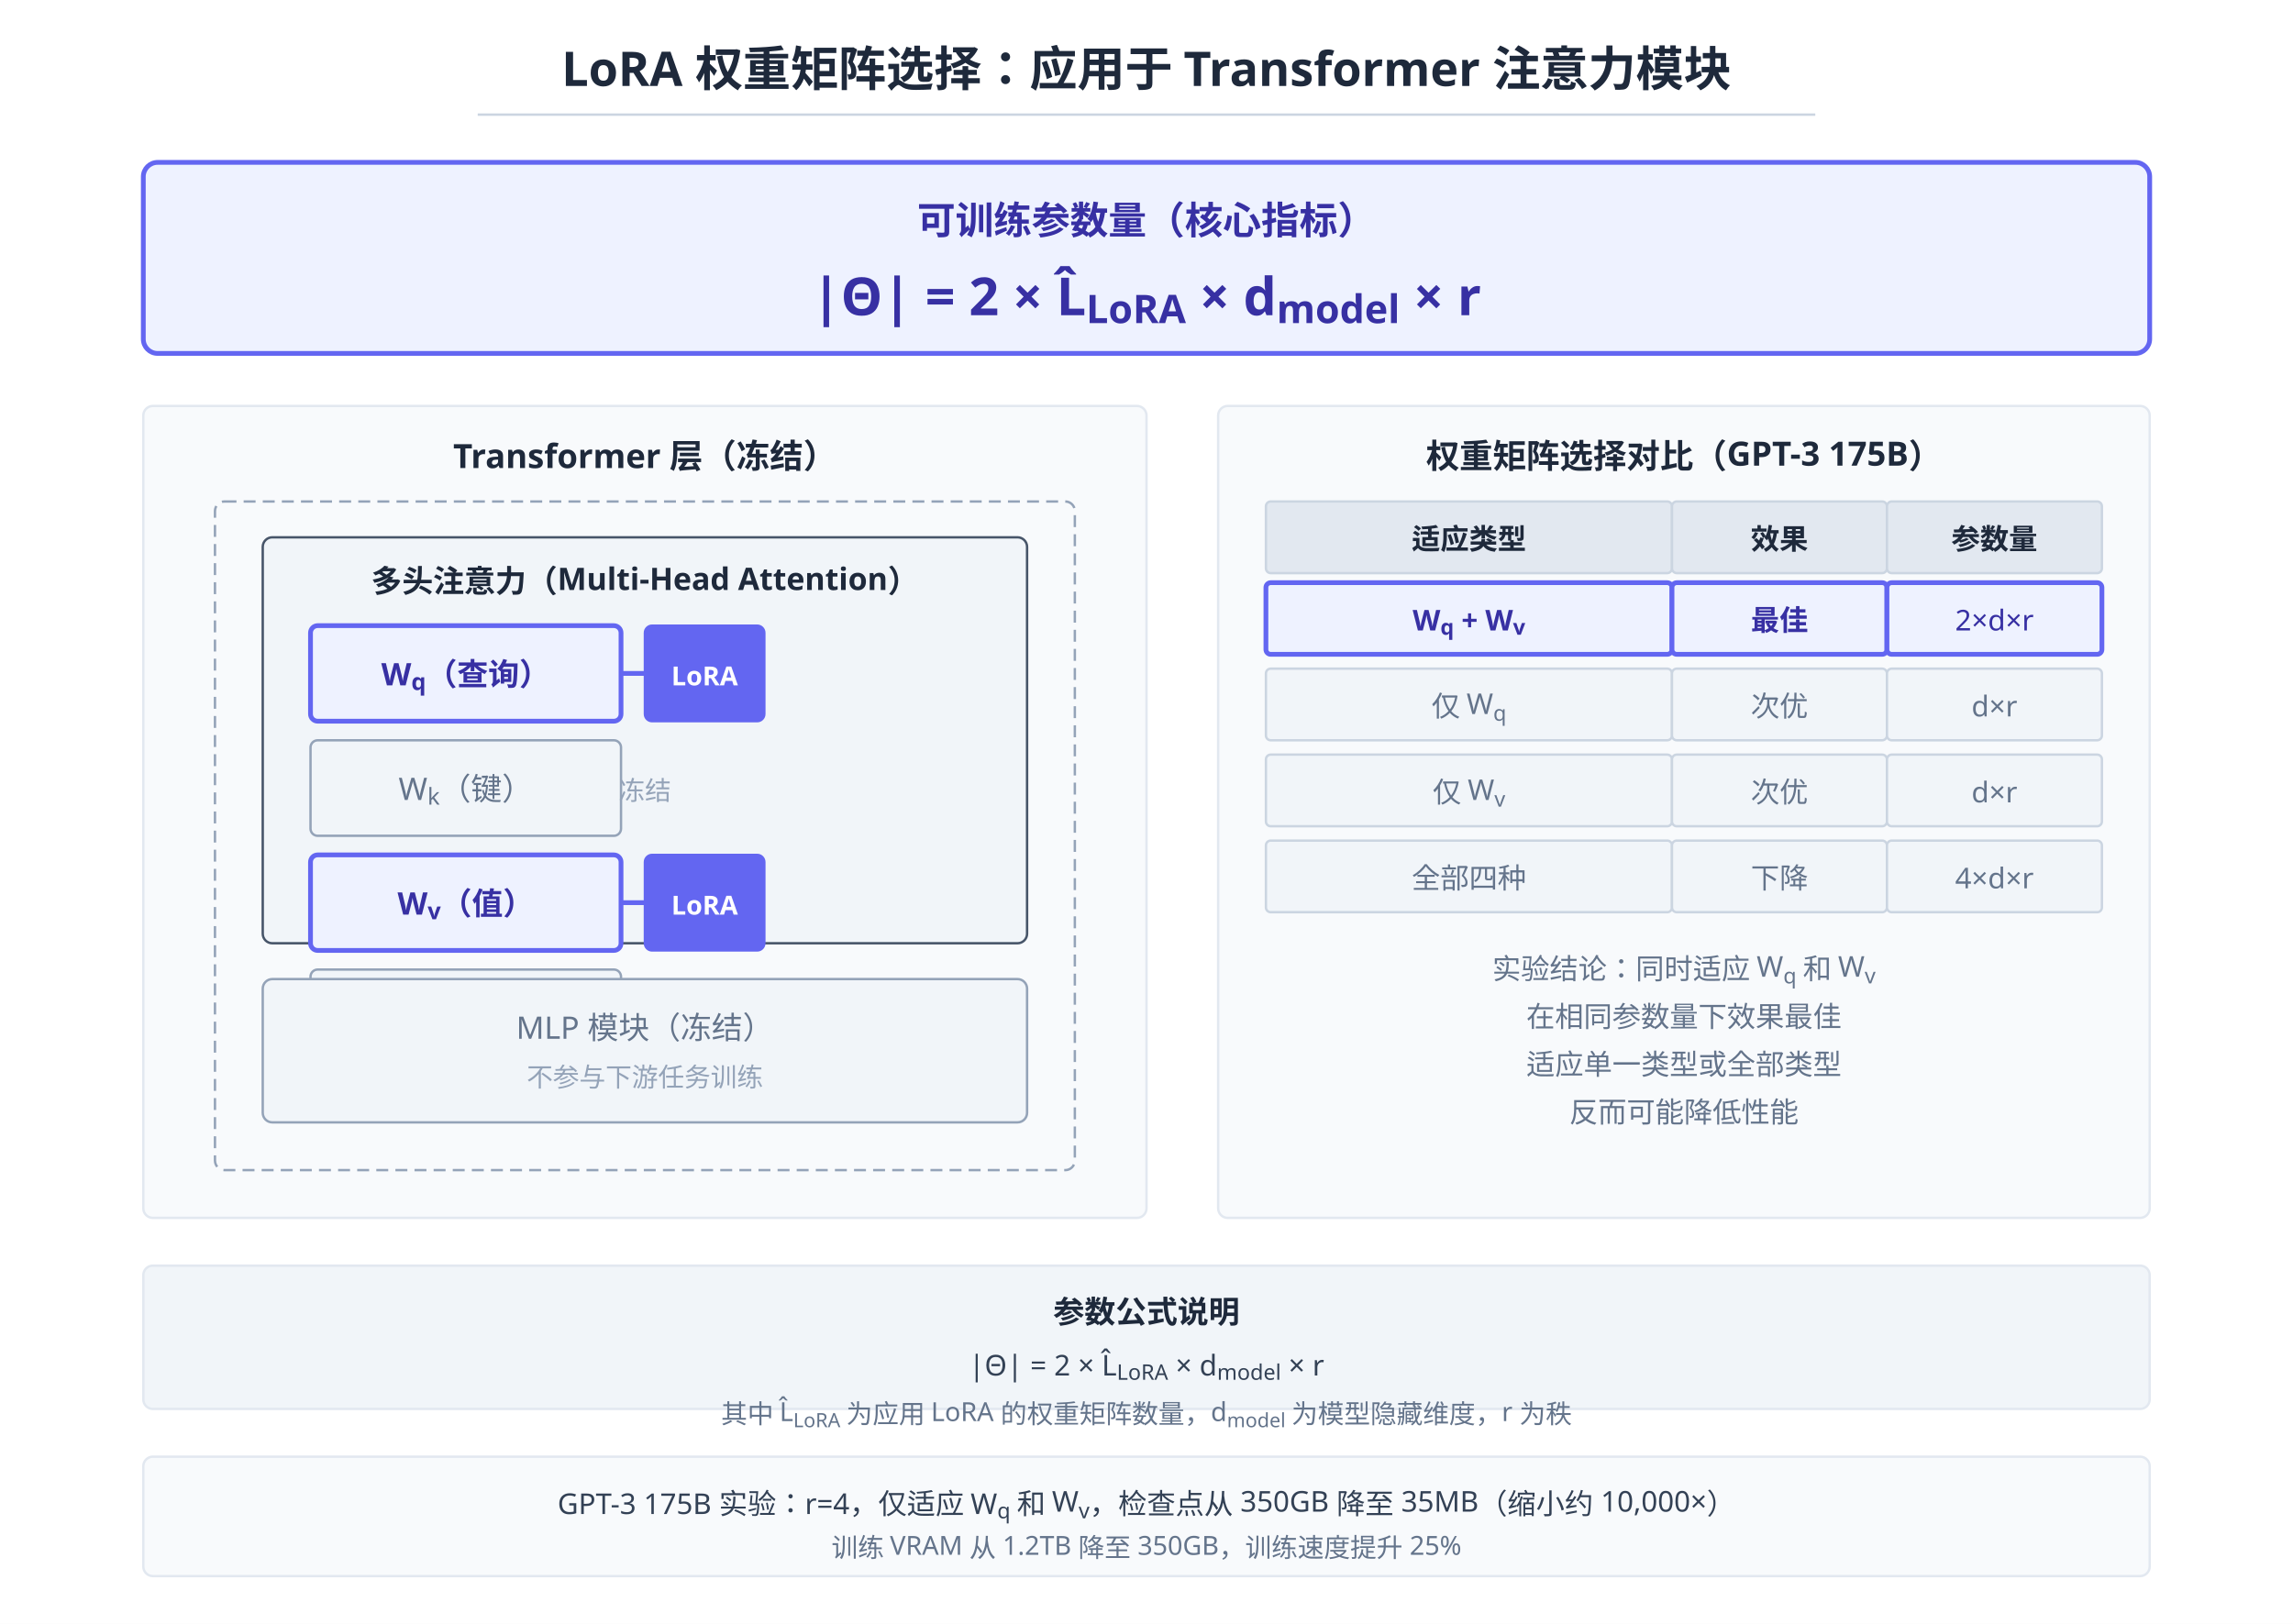
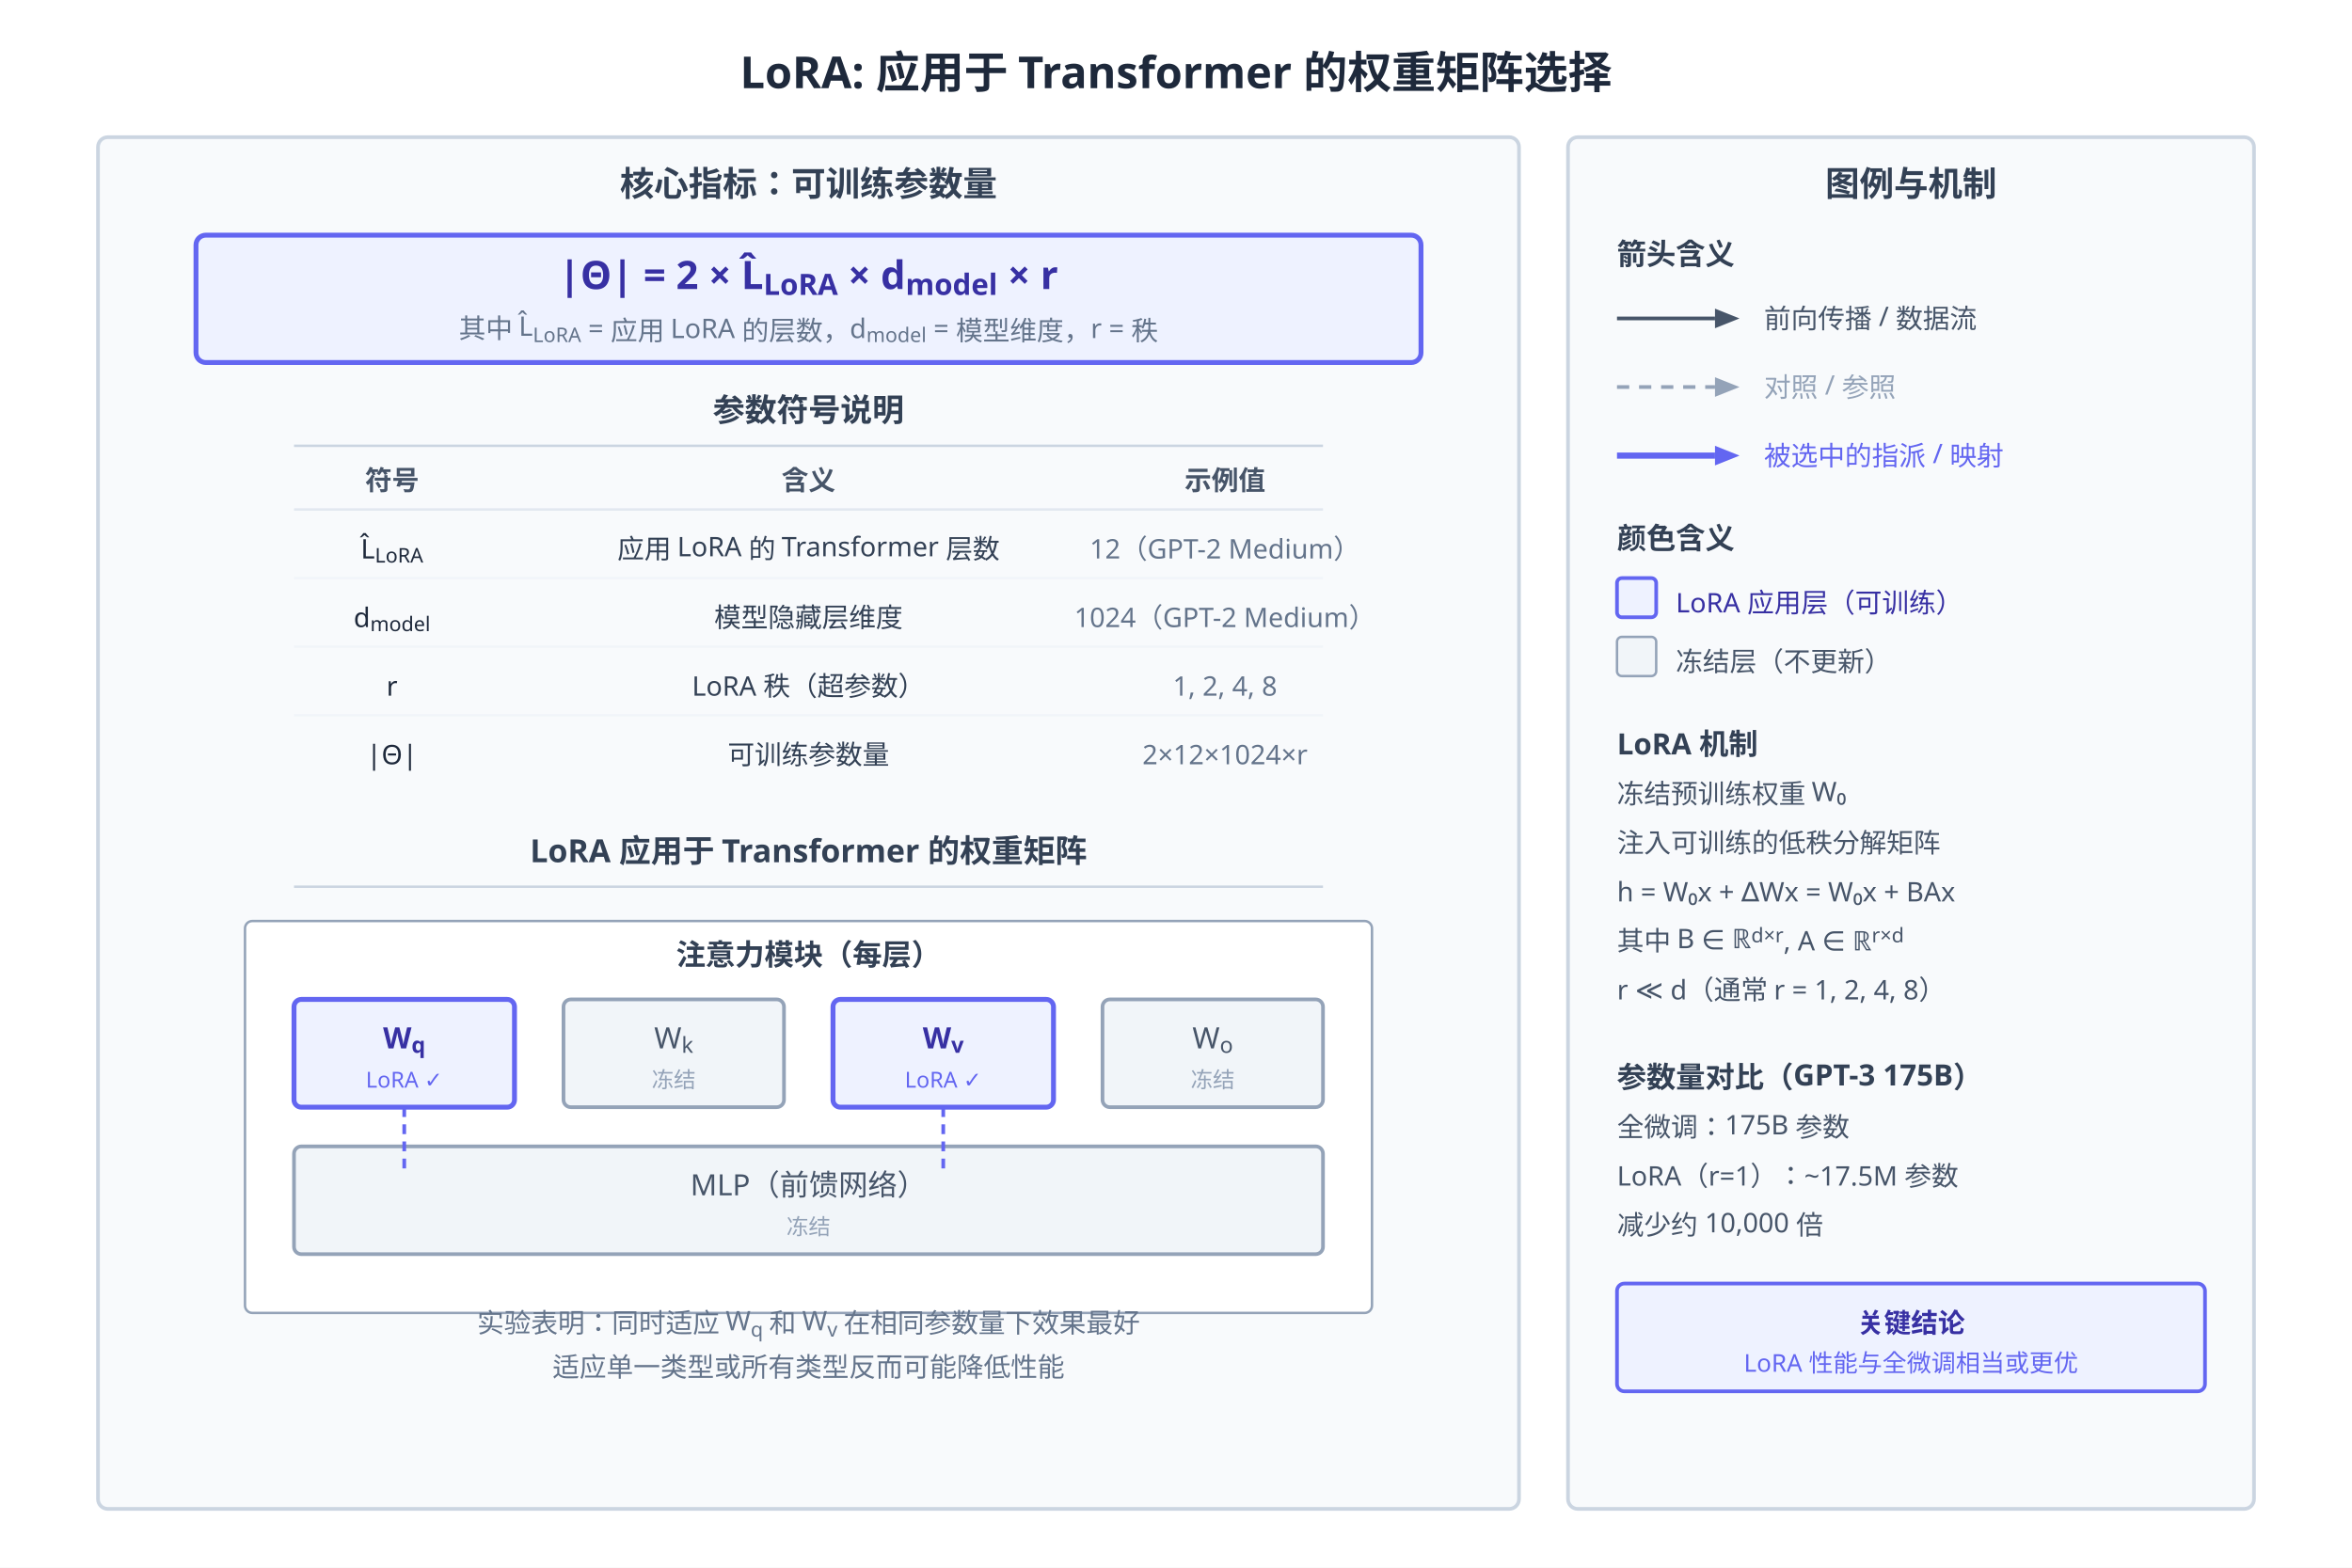
- <svg xmlns="http://www.w3.org/2000/svg" viewBox="0 0 960 680" font-family="'Segoe UI','PingFang SC','Microsoft YaHei',sans-serif" font-size="14" fill="#1e293b" width="960" height="680">
-   <rect x="0" y="0" width="960" height="680" fill="#ffffff" />
-   <text x="480" y="36" font-size="20" font-weight="700" fill="#1e293b" text-anchor="middle">LoRA 权重矩阵选择：应用于 Transformer 注意力模块</text>
-   <line x1="200" y1="48" x2="760" y2="48" stroke="#cbd5e1" stroke-width="1" />
-   <rect x="60" y="68" width="840" height="80" rx="6" fill="#eef2ff" stroke="#6366f1" stroke-width="2" />
-   <text x="480" y="98" font-size="16" font-weight="600" fill="#3730a3" text-anchor="middle">可训练参数量（核心指标）</text>
-   <text x="480" y="132" font-size="22" font-weight="700" fill="#3730a3" text-anchor="middle">|Θ| = 2 × L̂<tspan baseline-shift="sub" font-size="75%">LoRA</tspan> × d<tspan baseline-shift="sub" font-size="75%">model</tspan> × r</text>
-   <rect x="60" y="170" width="420" height="340" rx="4" fill="#f8fafc" stroke="#e2e8f0" stroke-width="1" />
-   <text x="270" y="196" font-size="14" font-weight="600" fill="#1e293b" text-anchor="middle">Transformer 层（冻结）</text>
-   <rect x="90" y="210" width="360" height="280" rx="4" fill="none" stroke="#94a3b8" stroke-width="1" stroke-dasharray="5,3" />
-   <rect x="110" y="225" width="320" height="170" rx="4" fill="#f1f5f9" stroke="#475569" stroke-width="1" />
-   <text x="270" y="248" font-size="13" font-weight="600" fill="#1e293b" text-anchor="middle">多头注意力（Multi-Head Attention）</text>
-   <rect x="130" y="262" width="130" height="40" rx="3" fill="#eef2ff" stroke="#6366f1" stroke-width="2" />
-   <text x="195" y="287" font-size="13" font-weight="600" fill="#3730a3" text-anchor="middle">W<tspan baseline-shift="sub" font-size="75%">q</tspan>（查询）</text>
-   <rect x="270" y="262" width="50" height="40" rx="3" fill="#6366f1" stroke="#6366f1" stroke-width="1" />
-   <text x="295" y="287" font-size="11" font-weight="600" fill="#ffffff" text-anchor="middle">LoRA</text>
-   <line x1="260" y1="282" x2="270" y2="282" stroke="#6366f1" stroke-width="2" />
-   <rect x="130" y="310" width="130" height="40" rx="3" fill="#f1f5f9" stroke="#94a3b8" stroke-width="1" />
-   <text x="195" y="335" font-size="13" fill="#64748b" text-anchor="middle">W<tspan baseline-shift="sub" font-size="75%">k</tspan>（键）</text>
-   <text x="270" y="335" font-size="11" fill="#94a3b8" text-anchor="middle">冻结</text>
-   <rect x="130" y="358" width="130" height="40" rx="3" fill="#eef2ff" stroke="#6366f1" stroke-width="2" />
-   <text x="195" y="383" font-size="13" font-weight="600" fill="#3730a3" text-anchor="middle">W<tspan baseline-shift="sub" font-size="75%">v</tspan>（值）</text>
-   <rect x="270" y="358" width="50" height="40" rx="3" fill="#6366f1" stroke="#6366f1" stroke-width="1" />
-   <text x="295" y="383" font-size="11" font-weight="600" fill="#ffffff" text-anchor="middle">LoRA</text>
-   <line x1="260" y1="378" x2="270" y2="378" stroke="#6366f1" stroke-width="2" />
-   <rect x="130" y="406" width="130" height="40" rx="3" fill="#f1f5f9" stroke="#94a3b8" stroke-width="1" />
-   <text x="195" y="431" font-size="13" fill="#64748b" text-anchor="middle">W<tspan baseline-shift="sub" font-size="75%">o</tspan>（输出）</text>
-   <text x="270" y="431" font-size="11" fill="#94a3b8" text-anchor="middle">冻结</text>
-   <rect x="110" y="410" width="320" height="60" rx="4" fill="#f1f5f9" stroke="#94a3b8" stroke-width="1" />
-   <text x="270" y="435" font-size="13" fill="#64748b" text-anchor="middle">MLP 模块（冻结）</text>
-   <text x="270" y="455" font-size="11" fill="#94a3b8" text-anchor="middle">不参与下游任务训练</text>
-   <rect x="510" y="170" width="390" height="340" rx="4" fill="#f8fafc" stroke="#e2e8f0" stroke-width="1" />
-   <text x="705" y="196" font-size="14" font-weight="600" fill="#1e293b" text-anchor="middle">权重矩阵选择对比（GPT-3 175B）</text>
-   <rect x="530" y="210" width="170" height="30" rx="2" fill="#e2e8f0" stroke="#cbd5e1" stroke-width="1" />
-   <text x="615" y="230" font-size="12" font-weight="600" fill="#1e293b" text-anchor="middle">适应类型</text>
-   <rect x="700" y="210" width="90" height="30" rx="2" fill="#e2e8f0" stroke="#cbd5e1" stroke-width="1" />
-   <text x="745" y="230" font-size="12" font-weight="600" fill="#1e293b" text-anchor="middle">效果</text>
-   <rect x="790" y="210" width="90" height="30" rx="2" fill="#e2e8f0" stroke="#cbd5e1" stroke-width="1" />
-   <text x="835" y="230" font-size="12" font-weight="600" fill="#1e293b" text-anchor="middle">参数量</text>
-   <rect x="530" y="244" width="170" height="30" rx="2" fill="#eef2ff" stroke="#6366f1" stroke-width="2" />
-   <text x="615" y="264" font-size="12" font-weight="600" fill="#3730a3" text-anchor="middle">W<tspan baseline-shift="sub" font-size="75%">q</tspan> + W<tspan baseline-shift="sub" font-size="75%">v</tspan>
+ <svg xmlns="http://www.w3.org/2000/svg" viewBox="0 0 960 640" font-family="'Segoe UI','PingFang SC','Microsoft YaHei',sans-serif" width="960" height="640">
+   <rect x="0" y="0" width="960" height="640" fill="#ffffff" />
+   <text x="480" y="36" text-anchor="middle" font-size="18" font-weight="bold" fill="#1e293b">LoRA: 应用于 Transformer 的权重矩阵选择</text>
+   <rect x="40" y="56" width="580" height="560" fill="#f8fafc" stroke="#cbd5e1" stroke-width="1.5" rx="4" />
+   <text x="330" y="80" text-anchor="middle" font-size="14" font-weight="bold" fill="#334155">核心指标：可训练参数量</text>
+   <rect x="80" y="96" width="500" height="52" fill="#eef2ff" stroke="#6366f1" stroke-width="2" rx="4" />
+   <text x="330" y="118" text-anchor="middle" font-size="16" font-weight="bold" fill="#3730a3">|Θ| = 2 × L̂<tspan baseline-shift="sub" font-size="75%">LoRA</tspan> × d<tspan baseline-shift="sub" font-size="75%">model</tspan> × r</text>
+   <text x="330" y="138" text-anchor="middle" font-size="11" fill="#64748b">其中 L̂<tspan baseline-shift="sub" font-size="75%">LoRA</tspan> = 应用 LoRA 的层数，d<tspan baseline-shift="sub" font-size="75%">model</tspan> = 模型维度，r = 秩</text>
+   <text x="330" y="172" text-anchor="middle" font-size="13" font-weight="bold" fill="#334155">参数符号说明</text>
+   <line x1="120" y1="182" x2="540" y2="182" stroke="#cbd5e1" stroke-width="1" />
+   <text x="160" y="200" text-anchor="middle" font-size="11" font-weight="bold" fill="#475569">符号</text>
+   <text x="330" y="200" text-anchor="middle" font-size="11" font-weight="bold" fill="#475569">含义</text>
+   <text x="500" y="200" text-anchor="middle" font-size="11" font-weight="bold" fill="#475569">示例值</text>
+   <line x1="120" y1="208" x2="540" y2="208" stroke="#e2e8f0" stroke-width="1" />
+   <text x="160" y="228" text-anchor="middle" font-size="11" fill="#1e293b">L̂<tspan baseline-shift="sub" font-size="75%">LoRA</tspan>
  </text>
-   <rect x="700" y="244" width="90" height="30" rx="2" fill="#eef2ff" stroke="#6366f1" stroke-width="2" />
-   <text x="745" y="264" font-size="12" font-weight="600" fill="#3730a3" text-anchor="middle">最佳</text>
-   <rect x="790" y="244" width="90" height="30" rx="2" fill="#eef2ff" stroke="#6366f1" stroke-width="2" />
-   <text x="835" y="264" font-size="12" fill="#3730a3" text-anchor="middle">2×d×r</text>
-   <rect x="530" y="280" width="170" height="30" rx="2" fill="#f1f5f9" stroke="#cbd5e1" stroke-width="1" />
-   <text x="615" y="300" font-size="12" fill="#64748b" text-anchor="middle">仅 W<tspan baseline-shift="sub" font-size="75%">q</tspan>
+   <text x="330" y="228" text-anchor="middle" font-size="11" fill="#334155">应用 LoRA 的 Transformer 层数</text>
+   <text x="500" y="228" text-anchor="middle" font-size="11" fill="#64748b">12（GPT-2 Medium）</text>
+   <line x1="120" y1="236" x2="540" y2="236" stroke="#f1f5f9" stroke-width="1" />
+   <text x="160" y="256" text-anchor="middle" font-size="11" fill="#1e293b">d<tspan baseline-shift="sub" font-size="75%">model</tspan>
  </text>
-   <rect x="700" y="280" width="90" height="30" rx="2" fill="#f1f5f9" stroke="#cbd5e1" stroke-width="1" />
-   <text x="745" y="300" font-size="12" fill="#64748b" text-anchor="middle">次优</text>
-   <rect x="790" y="280" width="90" height="30" rx="2" fill="#f1f5f9" stroke="#cbd5e1" stroke-width="1" />
-   <text x="835" y="300" font-size="12" fill="#64748b" text-anchor="middle">d×r</text>
-   <rect x="530" y="316" width="170" height="30" rx="2" fill="#f1f5f9" stroke="#cbd5e1" stroke-width="1" />
-   <text x="615" y="336" font-size="12" fill="#64748b" text-anchor="middle">仅 W<tspan baseline-shift="sub" font-size="75%">v</tspan>
+   <text x="330" y="256" text-anchor="middle" font-size="11" fill="#334155">模型隐藏层维度</text>
+   <text x="500" y="256" text-anchor="middle" font-size="11" fill="#64748b">1024（GPT-2 Medium）</text>
+   <line x1="120" y1="264" x2="540" y2="264" stroke="#f1f5f9" stroke-width="1" />
+   <text x="160" y="284" text-anchor="middle" font-size="11" fill="#1e293b">r</text>
+   <text x="330" y="284" text-anchor="middle" font-size="11" fill="#334155">LoRA 秩（超参数）</text>
+   <text x="500" y="284" text-anchor="middle" font-size="11" fill="#64748b">1, 2, 4, 8</text>
+   <line x1="120" y1="292" x2="540" y2="292" stroke="#f1f5f9" stroke-width="1" />
+   <text x="160" y="312" text-anchor="middle" font-size="11" fill="#1e293b">|Θ|</text>
+   <text x="330" y="312" text-anchor="middle" font-size="11" fill="#334155">可训练参数量</text>
+   <text x="500" y="312" text-anchor="middle" font-size="11" fill="#64748b">2×12×1024×r</text>
+   <text x="330" y="352" text-anchor="middle" font-size="13" font-weight="bold" fill="#334155">LoRA 应用于 Transformer 的权重矩阵</text>
+   <line x1="120" y1="362" x2="540" y2="362" stroke="#cbd5e1" stroke-width="1" />
+   <rect x="100" y="376" width="460" height="160" fill="#ffffff" stroke="#94a3b8" stroke-width="1" rx="3" />
+   <text x="330" y="394" text-anchor="middle" font-size="12" font-weight="bold" fill="#334155">注意力模块（每层）</text>
+   <rect x="120" y="408" width="90" height="44" fill="#eef2ff" stroke="#6366f1" stroke-width="2" rx="3" />
+   <text x="165" y="428" text-anchor="middle" font-size="12" font-weight="bold" fill="#3730a3">W<tspan baseline-shift="sub" font-size="75%">q</tspan>
  </text>
-   <rect x="700" y="316" width="90" height="30" rx="2" fill="#f1f5f9" stroke="#cbd5e1" stroke-width="1" />
-   <text x="745" y="336" font-size="12" fill="#64748b" text-anchor="middle">次优</text>
-   <rect x="790" y="316" width="90" height="30" rx="2" fill="#f1f5f9" stroke="#cbd5e1" stroke-width="1" />
-   <text x="835" y="336" font-size="12" fill="#64748b" text-anchor="middle">d×r</text>
-   <rect x="530" y="352" width="170" height="30" rx="2" fill="#f1f5f9" stroke="#cbd5e1" stroke-width="1" />
-   <text x="615" y="372" font-size="12" fill="#64748b" text-anchor="middle">全部四种</text>
-   <rect x="700" y="352" width="90" height="30" rx="2" fill="#f1f5f9" stroke="#cbd5e1" stroke-width="1" />
-   <text x="745" y="372" font-size="12" fill="#64748b" text-anchor="middle">下降</text>
-   <rect x="790" y="352" width="90" height="30" rx="2" fill="#f1f5f9" stroke="#cbd5e1" stroke-width="1" />
-   <text x="835" y="372" font-size="12" fill="#64748b" text-anchor="middle">4×d×r</text>
-   <text x="705" y="410" font-size="12" fill="#64748b" text-anchor="middle">实验结论：同时适应 W<tspan baseline-shift="sub" font-size="75%">q</tspan> 和 W<tspan baseline-shift="sub" font-size="75%">v</tspan>
+   <text x="165" y="444" text-anchor="middle" font-size="9" fill="#6366f1">LoRA ✓</text>
+   <rect x="230" y="408" width="90" height="44" fill="#f1f5f9" stroke="#94a3b8" stroke-width="1.5" rx="3" />
+   <text x="275" y="428" text-anchor="middle" font-size="12" fill="#475569">W<tspan baseline-shift="sub" font-size="75%">k</tspan>
  </text>
-   <text x="705" y="430" font-size="12" fill="#64748b" text-anchor="middle">在相同参数量下效果最佳</text>
-   <text x="705" y="450" font-size="12" fill="#64748b" text-anchor="middle">适应单一类型或全部类型</text>
-   <text x="705" y="470" font-size="12" fill="#64748b" text-anchor="middle">反而可能降低性能</text>
-   <rect x="60" y="530" width="840" height="60" rx="4" fill="#f1f5f9" stroke="#e2e8f0" stroke-width="1" />
-   <text x="480" y="554" font-size="13" font-weight="600" fill="#1e293b" text-anchor="middle">参数公式说明</text>
-   <text x="480" y="576" font-size="12" fill="#334155" text-anchor="middle">|Θ| = 2 × L̂<tspan baseline-shift="sub" font-size="75%">LoRA</tspan> × d<tspan baseline-shift="sub" font-size="75%">model</tspan> × r</text>
-   <text x="480" y="596" font-size="11" fill="#64748b" text-anchor="middle">其中 L̂<tspan baseline-shift="sub" font-size="75%">LoRA</tspan> 为应用 LoRA 的权重矩阵数量，d<tspan baseline-shift="sub" font-size="75%">model</tspan> 为模型隐藏维度，r 为秩</text>
-   <rect x="60" y="610" width="840" height="50" rx="4" fill="#f8fafc" stroke="#e2e8f0" stroke-width="1" />
-   <text x="480" y="634" font-size="12" fill="#334155" text-anchor="middle">GPT-3 175B 实验：r=4，仅适应 W<tspan baseline-shift="sub" font-size="75%">q</tspan> 和 W<tspan baseline-shift="sub" font-size="75%">v</tspan>，检查点从 350GB 降至 35MB（缩小约 10,000×）</text>
-   <text x="480" y="652" font-size="11" fill="#64748b" text-anchor="middle">训练 VRAM 从 1.2TB 降至 350GB，训练速度提升 25%</text>
+   <text x="275" y="444" text-anchor="middle" font-size="9" fill="#94a3b8">冻结</text>
+   <rect x="340" y="408" width="90" height="44" fill="#eef2ff" stroke="#6366f1" stroke-width="2" rx="3" />
+   <text x="385" y="428" text-anchor="middle" font-size="12" font-weight="bold" fill="#3730a3">W<tspan baseline-shift="sub" font-size="75%">v</tspan>
+   </text>
+   <text x="385" y="444" text-anchor="middle" font-size="9" fill="#6366f1">LoRA ✓</text>
+   <rect x="450" y="408" width="90" height="44" fill="#f1f5f9" stroke="#94a3b8" stroke-width="1.5" rx="3" />
+   <text x="495" y="428" text-anchor="middle" font-size="12" fill="#475569">W<tspan baseline-shift="sub" font-size="75%">o</tspan>
+   </text>
+   <text x="495" y="444" text-anchor="middle" font-size="9" fill="#94a3b8">冻结</text>
+   <rect x="120" y="468" width="420" height="44" fill="#f1f5f9" stroke="#94a3b8" stroke-width="1.5" rx="3" />
+   <text x="330" y="488" text-anchor="middle" font-size="12" fill="#475569">MLP（前馈网络）</text>
+   <text x="330" y="504" text-anchor="middle" font-size="9" fill="#94a3b8">冻结</text>
+   <line x1="165" y1="452" x2="165" y2="478" stroke="#6366f1" stroke-width="1.5" stroke-dasharray="4,3" />
+   <line x1="385" y1="452" x2="385" y2="478" stroke="#6366f1" stroke-width="1.5" stroke-dasharray="4,3" />
+   <text x="330" y="544" text-anchor="middle" font-size="11" fill="#64748b">实验表明：同时适应 W<tspan baseline-shift="sub" font-size="75%">q</tspan> 和 W<tspan baseline-shift="sub" font-size="75%">v</tspan> 在相同参数量下效果最好</text>
+   <text x="330" y="562" text-anchor="middle" font-size="11" fill="#64748b">适应单一类型或所有类型反而可能降低性能</text>
+   <rect x="640" y="56" width="280" height="560" fill="#f8fafc" stroke="#cbd5e1" stroke-width="1.5" rx="4" />
+   <text x="780" y="80" text-anchor="middle" font-size="14" font-weight="bold" fill="#334155">图例与机制</text>
+   <text x="660" y="108" font-size="12" font-weight="bold" fill="#334155">箭头含义</text>
+   <line x1="660" y1="130" x2="700" y2="130" stroke="#475569" stroke-width="1.5" />
+   <polygon points="700,126 710,130 700,134" fill="#475569" />
+   <text x="720" y="134" font-size="11" fill="#475569">前向传播 / 数据流</text>
+   <line x1="660" y1="158" x2="700" y2="158" stroke="#94a3b8" stroke-width="1.5" stroke-dasharray="5,4" />
+   <polygon points="700,154 710,158 700,162" fill="#94a3b8" />
+   <text x="720" y="162" font-size="11" fill="#94a3b8">对照 / 参照</text>
+   <line x1="660" y1="186" x2="700" y2="186" stroke="#6366f1" stroke-width="2.5" />
+   <polygon points="700,182 710,186 700,190" fill="#6366f1" />
+   <text x="720" y="190" font-size="11" fill="#6366f1">被选中的指派 / 映射</text>
+   <text x="660" y="224" font-size="12" font-weight="bold" fill="#334155">颜色含义</text>
+   <rect x="660" y="236" width="16" height="16" fill="#eef2ff" stroke="#6366f1" stroke-width="1.5" rx="2" />
+   <text x="684" y="250" font-size="11" fill="#3730a3">LoRA 应用层（可训练）</text>
+   <rect x="660" y="260" width="16" height="16" fill="#f1f5f9" stroke="#94a3b8" stroke-width="1" rx="2" />
+   <text x="684" y="274" font-size="11" fill="#475569">冻结层（不更新）</text>
+   <text x="660" y="308" font-size="12" font-weight="bold" fill="#334155">LoRA 机制</text>
+   <text x="660" y="328" font-size="11" fill="#475569">冻结预训练权重 W₀</text>
+   <text x="660" y="348" font-size="11" fill="#475569">注入可训练的低秩分解矩阵</text>
+   <text x="660" y="368" font-size="11" fill="#475569">h = W₀x + ∆Wx = W₀x + BAx</text>
+   <text x="660" y="388" font-size="11" fill="#475569">其中 B ∈ ℝ<tspan baseline-shift="super" font-size="75%">d×r</tspan>, A ∈ ℝ<tspan baseline-shift="super" font-size="75%">r×d</tspan>
+   </text>
+   <text x="660" y="408" font-size="11" fill="#475569">r ≪ d（通常 r = 1, 2, 4, 8）</text>
+   <text x="660" y="444" font-size="12" font-weight="bold" fill="#334155">参数量对比（GPT-3 175B）</text>
+   <text x="660" y="464" font-size="11" fill="#475569">全微调：175B 参数</text>
+   <text x="660" y="484" font-size="11" fill="#475569">LoRA（r=1）：~17.5M 参数</text>
+   <text x="660" y="504" font-size="11" fill="#475569">减少约 10,000 倍</text>
+   <rect x="660" y="524" width="240" height="44" fill="#eef2ff" stroke="#6366f1" stroke-width="1.5" rx="3" />
+   <text x="780" y="544" text-anchor="middle" font-size="11" font-weight="bold" fill="#3730a3">关键结论</text>
+   <text x="780" y="560" text-anchor="middle" font-size="10" fill="#6366f1">LoRA 性能与全微调相当或更优</text>
</svg>
